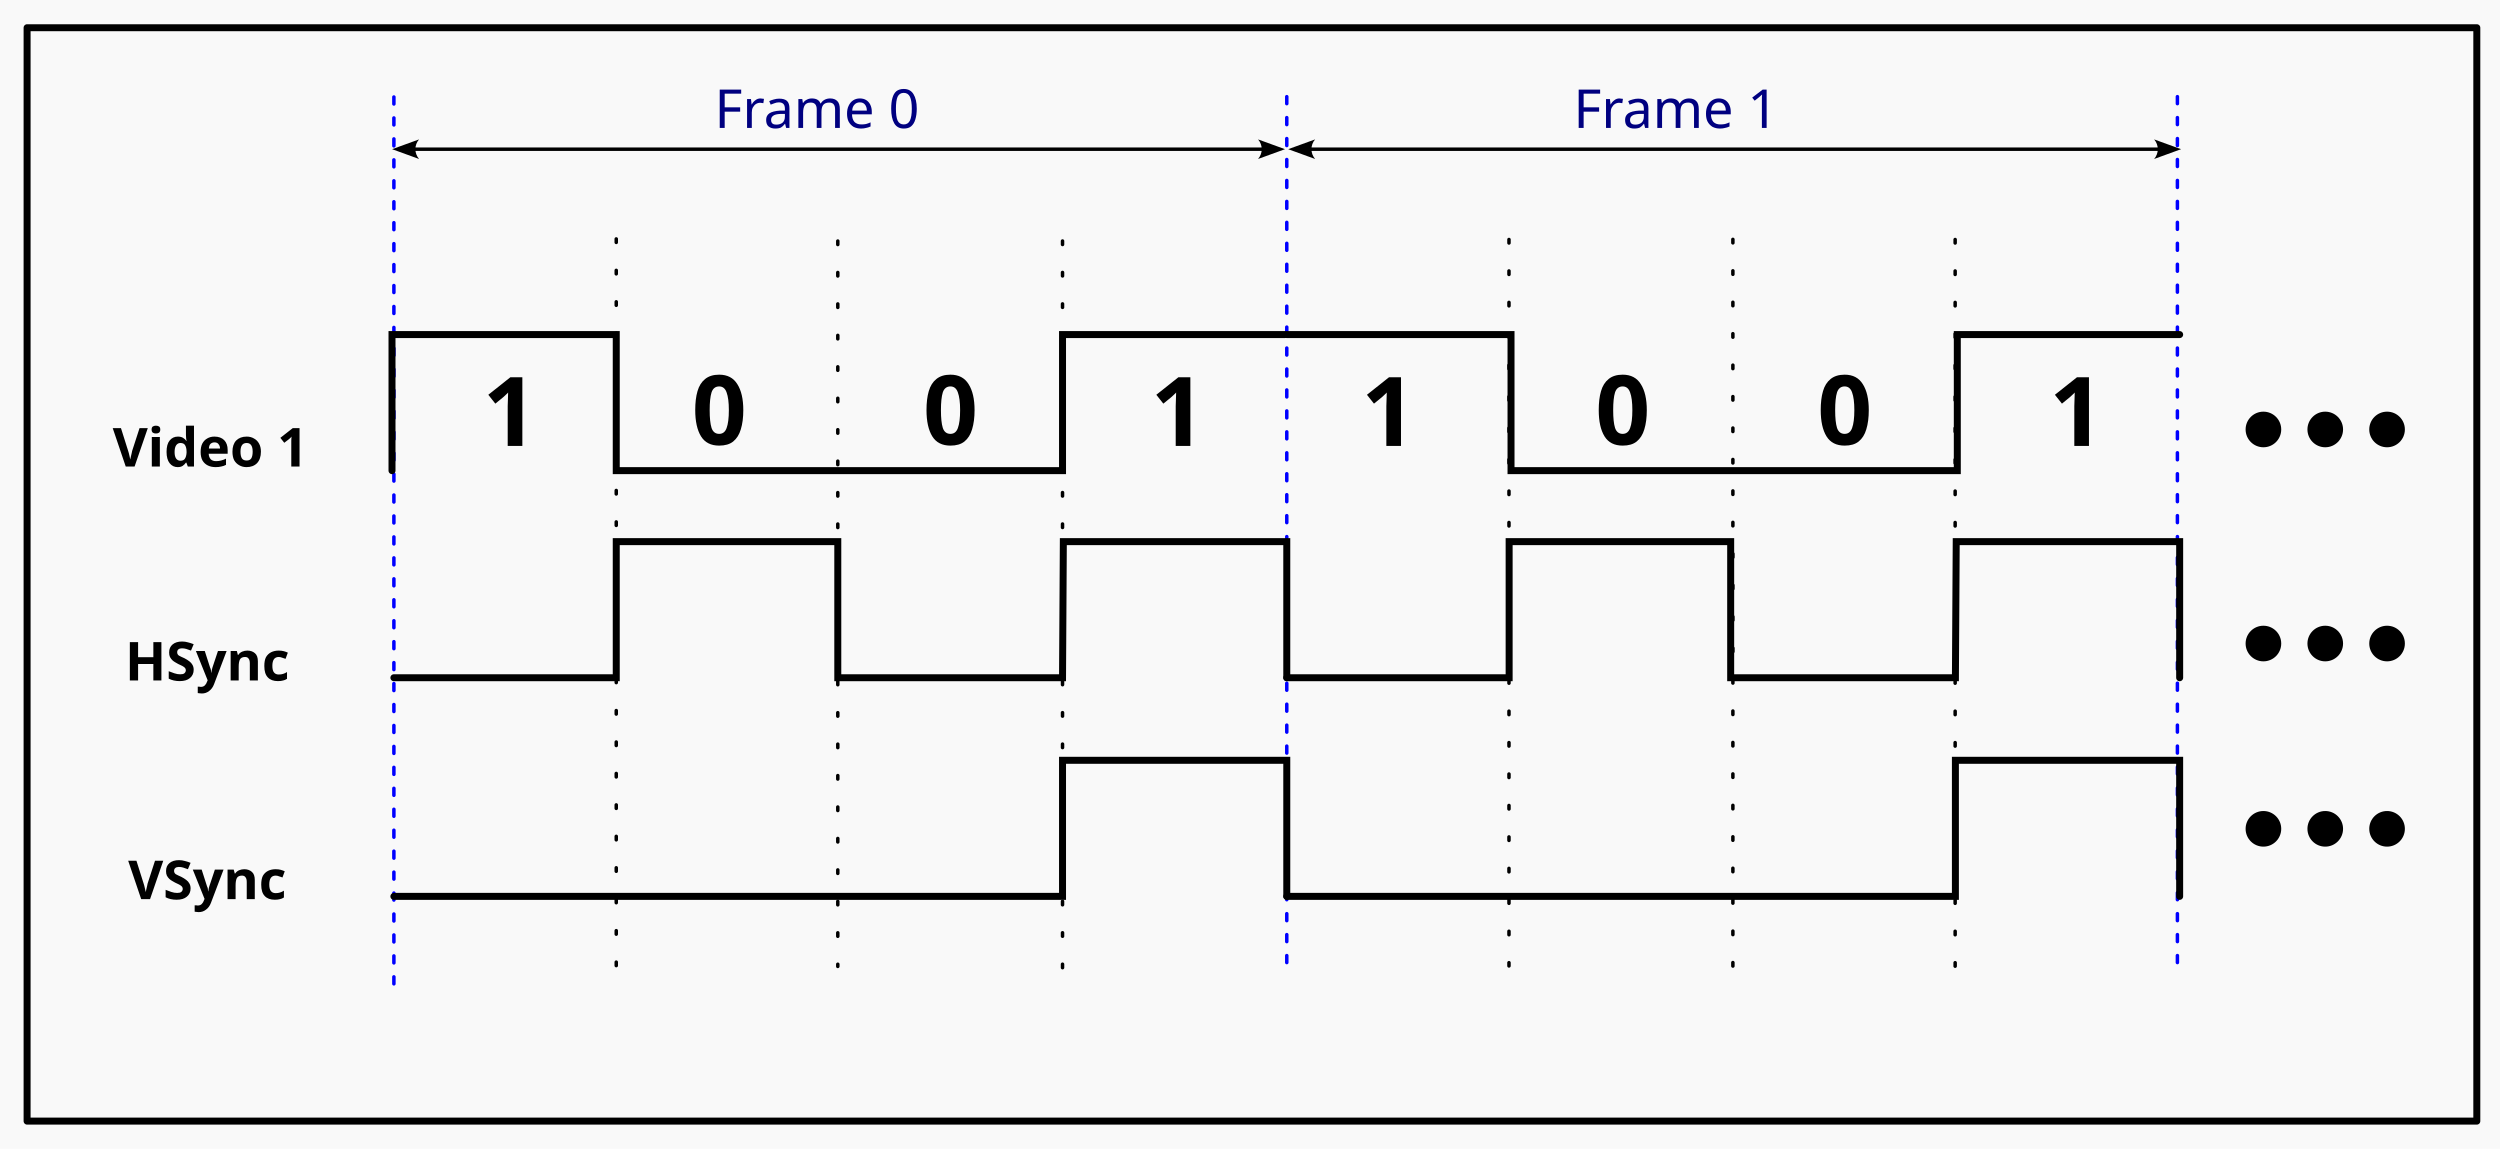
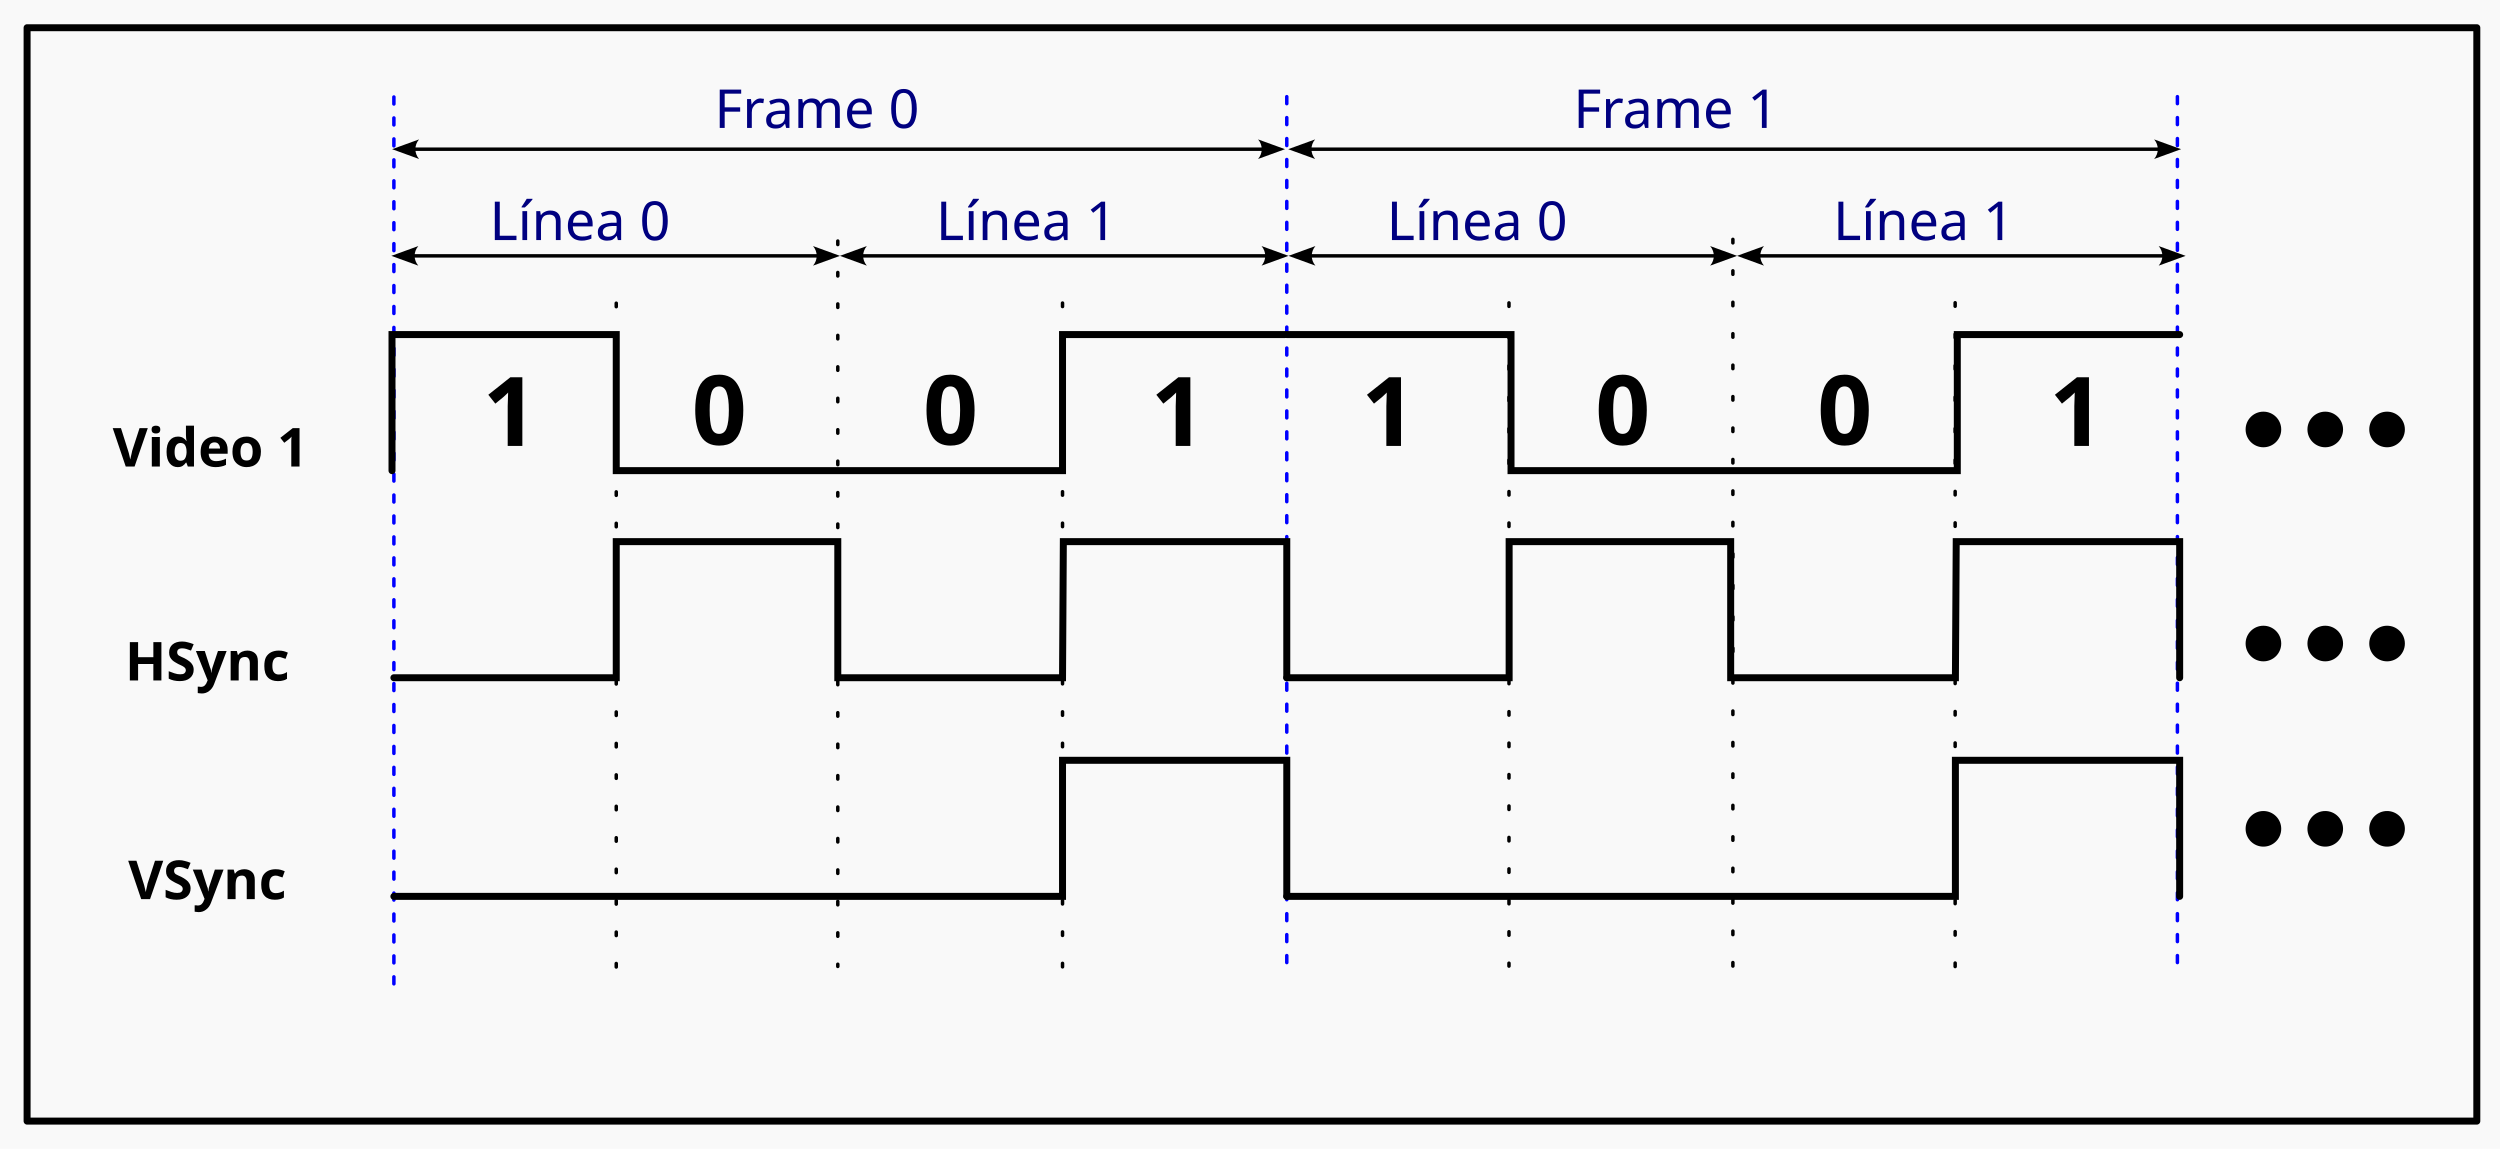
<svg xmlns="http://www.w3.org/2000/svg" width="189.389mm" height="87.031mm" viewBox="0 0 189.389 87.031" version="1.1" id="svg1">
  <defs id="defs1">
    <marker style="overflow:visible" id="ConcaveTriangle" refX="0" refY="0" orient="auto-start-reverse" markerWidth="1" markerHeight="1" viewBox="0 0 1 1" preserveAspectRatio="xMidYMid">
      <path transform="scale(0.7)" d="M -2,-4 9,0 -2,4 c 2,-2.33 2,-5.66 0,-8 z" style="fill:context-stroke;fill-rule:evenodd;stroke:none" id="path8" />
+     </marker>
+     <marker style="overflow:visible" id="ConcaveTriangle-7" refX="0" refY="0" orient="auto-start-reverse" markerWidth="1" markerHeight="1" viewBox="0 0 1 1" preserveAspectRatio="xMidYMid">
+       <path transform="scale(0.7)" d="M -2,-4 9,0 -2,4 c 2,-2.33 2,-5.66 0,-8 z" style="fill:context-stroke;fill-rule:evenodd;stroke:none" id="path8-5" />
    </marker>
  </defs>
  <g id="layer2" style="display:inline" transform="translate(3.61751,-13.46452)">
    <rect style="fill:#f9f9f9;stroke:none;stroke-width:0.529;stroke-linecap:round;stroke-linejoin:round;stroke-dasharray:none;stroke-dashoffset:0;stroke-opacity:1" id="rect16" width="189.389" height="87.031" x="-3.618" y="13.465" />
    <rect style="fill:#f9f9f9;stroke:#000000;stroke-width:0.529;stroke-linecap:round;stroke-linejoin:round;stroke-dasharray:none;stroke-dashoffset:0;stroke-opacity:1" id="rect15" width="185.58" height="82.831" x="-1.565" y="15.565" />
  </g>
  <g id="layer1" style="display:inline" transform="translate(3.61751,-13.46452)">
-     <path style="fill:#2a7fff;stroke:#000000;stroke-width:0.265;stroke-linecap:round;stroke-linejoin:round;stroke-dasharray:0.265, 2.117;stroke-dashoffset:0;stroke-opacity:1" d="m 144.496,31.609 v 55.164" id="path42" />
-     <path style="fill:#2a7fff;stroke:#000000;stroke-width:0.265;stroke-linecap:round;stroke-linejoin:round;stroke-dasharray:0.265, 2.117;stroke-dashoffset:0;stroke-opacity:1" d="M 110.696,31.608 V 86.64" id="path41" />
-     <path style="fill:#2a7fff;stroke:#000000;stroke-width:0.265;stroke-linecap:round;stroke-linejoin:round;stroke-dasharray:0.265, 2.117;stroke-dashoffset:0;stroke-opacity:1" d="M 43.067,31.564 V 87.742" id="path32" />
+     <path style="fill:#2a7fff;stroke:#000000;stroke-width:0.265;stroke-linecap:round;stroke-linejoin:round;stroke-dasharray:0.265, 2.117;stroke-dashoffset:0;stroke-opacity:1" d="M 144.496,36.399 V 86.772" id="path42" />
+     <path style="fill:#2a7fff;stroke:#000000;stroke-width:0.265;stroke-linecap:round;stroke-linejoin:round;stroke-dasharray:0.265, 2.117;stroke-dashoffset:0;stroke-opacity:1" d="M 110.696,36.41 V 86.652" id="path41" />
+     <path style="fill:#2a7fff;stroke:#000000;stroke-width:0.265;stroke-linecap:round;stroke-linejoin:round;stroke-dasharray:0.265, 2.117;stroke-dashoffset:0;stroke-opacity:1" d="M 43.067,36.433 V 87.742" id="path32" />
    <path style="fill:#2a7fff;stroke:#000000;stroke-width:0.265;stroke-linecap:round;stroke-linejoin:round;stroke-dasharray:0.265, 2.117;stroke-dashoffset:0;stroke-opacity:1" d="m 127.658,31.598 v 55.175" id="path4" />
-     <path style="fill:#2a7fff;stroke:#000000;stroke-width:0.265;stroke-linecap:round;stroke-linejoin:round;stroke-dasharray:0.265, 2.117;stroke-dashoffset:0;stroke-opacity:1" d="M 76.875,31.722 V 86.809" id="path3" />
+     <path style="fill:#2a7fff;stroke:#000000;stroke-width:0.265;stroke-linecap:round;stroke-linejoin:round;stroke-dasharray:0.265, 2.117;stroke-dashoffset:0;stroke-opacity:1" d="M 76.875,36.422 V 86.816" id="path3" />
    <path style="fill:#2a7fff;stroke:#000000;stroke-width:0.265;stroke-linecap:round;stroke-linejoin:round;stroke-dasharray:0.265, 2.117;stroke-dashoffset:0;stroke-opacity:1" d="M 59.85,31.725 V 86.677" id="path2" />
    <path style="fill:#2a7fff;stroke:#000000;stroke-width:0.265;stroke-linecap:round;stroke-linejoin:round;stroke-dasharray:none;stroke-dashoffset:0;stroke-opacity:1;marker-start:url(#ConcaveTriangle);marker-end:url(#ConcaveTriangle)" d="M 27.757,24.766 H 92.059" id="path58" />
    <text xml:space="preserve" style="font-weight:bold;font-size:4.076px;font-family:Ubuntu;-inkscape-font-specification:'Ubuntu Bold';text-align:center;writing-mode:lr-tb;direction:ltr;text-anchor:middle;fill:#000080;stroke:none;stroke-width:0.34;stroke-linecap:round" x="60.918" y="23.157" id="text9">
      <tspan id="tspan9" style="font-style:normal;font-variant:normal;font-weight:normal;font-stretch:normal;font-family:Ubuntu;-inkscape-font-specification:Ubuntu;fill:#000080;stroke:none;stroke-width:0.34" x="60.918" y="23.157">Frame 0</tspan>
    </text>
    <path style="fill:#2a7fff;stroke:#000000;stroke-width:0.265;stroke-linecap:round;stroke-linejoin:round;stroke-dasharray:none;stroke-dashoffset:0;stroke-opacity:1;marker-start:url(#ConcaveTriangle);marker-end:url(#ConcaveTriangle)" d="M 95.639,24.766 H 159.941" id="path13" />
    <text xml:space="preserve" style="font-weight:bold;font-size:4.076px;font-family:Ubuntu;-inkscape-font-specification:'Ubuntu Bold';text-align:center;writing-mode:lr-tb;direction:ltr;text-anchor:middle;fill:#000080;stroke:none;stroke-width:0.34;stroke-linecap:round" x="125.988" y="23.157" id="text14">
      <tspan id="tspan14" style="font-style:normal;font-variant:normal;font-weight:normal;font-stretch:normal;font-family:Ubuntu;-inkscape-font-specification:Ubuntu;fill:#000080;stroke:none;stroke-width:0.34" x="125.988" y="23.157">Frame 1</tspan>
    </text>
    <circle style="fill:#000000;stroke:none;stroke-width:1.058;stroke-linejoin:round;stroke-dasharray:2.117, 6.35" id="path14" cx="167.849" cy="45.999" r="1.349" />
    <circle style="fill:#000000;stroke:none;stroke-width:1.058;stroke-linejoin:round;stroke-dasharray:2.117, 6.35" id="circle14" cx="172.533" cy="45.999" r="1.349" />
    <circle style="fill:#000000;stroke:none;stroke-width:1.058;stroke-linejoin:round;stroke-dasharray:2.117, 6.35" id="circle15" cx="177.216" cy="45.999" r="1.349" />
    <path style="fill:#2a7fff;stroke:#0000ff;stroke-width:0.265;stroke-linecap:round;stroke-linejoin:round;stroke-dasharray:0.529, 1.058;stroke-dashoffset:0;stroke-opacity:1" d="m 93.863,20.788 v 65.852" id="path16" />
    <path style="fill:#2a7fff;stroke:#0000ff;stroke-width:0.265;stroke-linecap:round;stroke-linejoin:round;stroke-dasharray:0.529, 1.058;stroke-dashoffset:0;stroke-opacity:1" d="M 26.222,20.813 V 88.307" id="path19" />
    <path style="fill:#2a7fff;stroke:#0000ff;stroke-width:0.265;stroke-linecap:round;stroke-linejoin:round;stroke-dasharray:0.529, 1.058;stroke-dashoffset:0;stroke-opacity:1" d="M 161.333,20.787 V 86.527" id="path20" />
    <text xml:space="preserve" style="font-weight:bold;font-size:4.076px;font-family:Ubuntu;-inkscape-font-specification:'Ubuntu Bold';text-align:center;writing-mode:lr-tb;direction:ltr;text-anchor:middle;fill:#000000;stroke:none;stroke-width:0.34;stroke-linecap:round" x="14.971" y="43.707" id="text20">
      <tspan id="tspan20" style="font-style:normal;font-variant:normal;font-weight:bold;font-stretch:normal;font-family:Ubuntu;-inkscape-font-specification:'Ubuntu Bold';fill:#000000;stroke:none;stroke-width:0.34" x="14.971" y="43.707" />
      <tspan style="font-style:normal;font-variant:normal;font-weight:bold;font-stretch:normal;font-family:Ubuntu;-inkscape-font-specification:'Ubuntu Bold';fill:#000000;stroke:none;stroke-width:0.34" x="14.971" y="48.802" id="tspan21">Video 1</tspan>
    </text>
    <path style="fill:none;stroke:#000000;stroke-width:0.529;stroke-linecap:round;stroke-dasharray:none" d="M 26.222,64.807 H 43.067 V 54.498 H 59.85 V 64.807 H 76.875 l 0.061,-10.309 h 16.927 l 0,10.309" id="path11" />
    <circle style="fill:#000000;stroke:none;stroke-width:1.058;stroke-linejoin:round;stroke-dasharray:2.117, 6.35" id="circle13" cx="167.849" cy="62.216" r="1.349" />
    <circle style="fill:#000000;stroke:none;stroke-width:1.058;stroke-linejoin:round;stroke-dasharray:2.117, 6.35" id="circle16" cx="172.533" cy="62.216" r="1.349" />
    <circle style="fill:#000000;stroke:none;stroke-width:1.058;stroke-linejoin:round;stroke-dasharray:2.117, 6.35" id="circle17" cx="177.216" cy="62.216" r="1.349" />
    <text xml:space="preserve" style="font-weight:bold;font-size:4.076px;font-family:Ubuntu;-inkscape-font-specification:'Ubuntu Bold';text-align:center;writing-mode:lr-tb;direction:ltr;text-anchor:middle;fill:#000000;stroke:none;stroke-width:0.34;stroke-linecap:round" x="14.735" y="59.924" id="text18">
      <tspan id="tspan17" style="font-style:normal;font-variant:normal;font-weight:bold;font-stretch:normal;font-family:Ubuntu;-inkscape-font-specification:'Ubuntu Bold';fill:#000000;stroke:none;stroke-width:0.34" x="14.735" y="59.924" />
      <tspan style="font-style:normal;font-variant:normal;font-weight:bold;font-stretch:normal;font-family:Ubuntu;-inkscape-font-specification:'Ubuntu Bold';fill:#000000;stroke:none;stroke-width:0.34" x="14.735" y="65.019" id="tspan18">HSync</tspan>
    </text>
    <text xml:space="preserve" style="font-weight:bold;font-size:7.291px;font-family:Ubuntu;-inkscape-font-specification:'Ubuntu Bold';text-align:start;writing-mode:lr-tb;direction:ltr;text-anchor:start;fill:#000000;stroke:none;stroke-width:1.058;stroke-linejoin:round;stroke-dasharray:2.117, 6.35" x="32.938" y="47.247" id="text27">
      <tspan id="tspan27" style="fill:#000000;stroke:none;stroke-width:1.058" x="32.938" y="47.247">1</tspan>
    </text>
    <text xml:space="preserve" style="font-weight:bold;font-size:7.291px;font-family:Ubuntu;-inkscape-font-specification:'Ubuntu Bold';text-align:start;writing-mode:lr-tb;direction:ltr;text-anchor:start;fill:#000000;stroke:none;stroke-width:1.058;stroke-linejoin:round;stroke-dasharray:2.117, 6.35" x="48.785" y="47.145" id="text28">
      <tspan id="tspan28" style="fill:#000000;stroke:none;stroke-width:1.058" x="48.785" y="47.145">0</tspan>
    </text>
    <path style="fill:none;stroke:#000000;stroke-width:0.529;stroke-linecap:round;stroke-dasharray:none" d="M 26.222,81.371 H 76.875 V 71.062 H 93.863 V 81.371" id="path33" />
    <text xml:space="preserve" style="font-weight:bold;font-size:4.076px;font-family:Ubuntu;-inkscape-font-specification:'Ubuntu Bold';text-align:center;writing-mode:lr-tb;direction:ltr;text-anchor:middle;fill:#000000;stroke:none;stroke-width:0.34;stroke-linecap:round" x="14.735" y="76.488" id="text36">
      <tspan id="tspan35" style="font-style:normal;font-variant:normal;font-weight:bold;font-stretch:normal;font-family:Ubuntu;-inkscape-font-specification:'Ubuntu Bold';fill:#000000;stroke:none;stroke-width:0.34" x="14.735" y="76.488" />
      <tspan style="font-style:normal;font-variant:normal;font-weight:bold;font-stretch:normal;font-family:Ubuntu;-inkscape-font-specification:'Ubuntu Bold';fill:#000000;stroke:none;stroke-width:0.34" x="14.735" y="81.582" id="tspan36">VSync</tspan>
    </text>
    <circle style="fill:#000000;stroke:none;stroke-width:1.058;stroke-linejoin:round;stroke-dasharray:2.117, 6.35" id="circle46" cx="167.849" cy="76.253" r="1.349" />
    <circle style="fill:#000000;stroke:none;stroke-width:1.058;stroke-linejoin:round;stroke-dasharray:2.117, 6.35" id="circle47" cx="172.533" cy="76.253" r="1.349" />
    <circle style="fill:#000000;stroke:none;stroke-width:1.058;stroke-linejoin:round;stroke-dasharray:2.117, 6.35" id="circle48" cx="177.216" cy="76.253" r="1.349" />
    <path style="fill:none;stroke:#000000;stroke-width:0.529;stroke-linecap:round;stroke-dasharray:none" d="M 93.863,64.807 H 110.708 V 54.498 h 16.783 v 10.309 h 17.025 l 0.061,-10.309 h 16.927 v 10.309" id="path47" />
    <path style="fill:none;stroke:#000000;stroke-width:0.529;stroke-linecap:round;stroke-dasharray:none" d="M 93.863,81.371 H 144.515 V 71.062 h 16.988 V 81.371" id="path49" />
    <text xml:space="preserve" style="font-weight:bold;font-size:7.291px;font-family:Ubuntu;-inkscape-font-specification:'Ubuntu Bold';text-align:start;writing-mode:lr-tb;direction:ltr;text-anchor:start;fill:#000000;stroke:none;stroke-width:1.058;stroke-linejoin:round;stroke-dasharray:2.117, 6.35" x="66.306" y="47.145" id="text1">
      <tspan id="tspan1" style="fill:#000000;stroke:none;stroke-width:1.058" x="66.306" y="47.145">0</tspan>
    </text>
    <text xml:space="preserve" style="font-weight:bold;font-size:7.291px;font-family:Ubuntu;-inkscape-font-specification:'Ubuntu Bold';text-align:start;writing-mode:lr-tb;direction:ltr;text-anchor:start;fill:#000000;stroke:none;stroke-width:1.058;stroke-linejoin:round;stroke-dasharray:2.117, 6.35" x="83.543" y="47.247" id="text2">
      <tspan id="tspan2" style="fill:#000000;stroke:none;stroke-width:1.058" x="83.543" y="47.247">1</tspan>
    </text>
    <path style="fill:none;stroke:#000000;stroke-width:0.529;stroke-linecap:round;stroke-dasharray:none" d="m 93.72,38.81 -16.845,0 v 10.309 l -33.808,0 V 38.81 H 26.079 v 10.309" id="path5" />
    <path style="fill:none;stroke:#000000;stroke-width:0.529;stroke-linecap:round;stroke-dasharray:none" d="M 161.504,38.81 H 144.659 V 49.119 H 110.851 V 38.81 H 93.863" id="path6" />
    <text xml:space="preserve" style="font-weight:bold;font-size:7.291px;font-family:Ubuntu;-inkscape-font-specification:'Ubuntu Bold';text-align:start;writing-mode:lr-tb;direction:ltr;text-anchor:start;fill:#000000;stroke:none;stroke-width:1.058;stroke-linejoin:round;stroke-dasharray:2.117, 6.35" x="99.5" y="47.247" id="text6">
      <tspan id="tspan6" style="fill:#000000;stroke:none;stroke-width:1.058" x="99.5" y="47.247">1</tspan>
    </text>
    <text xml:space="preserve" style="font-weight:bold;font-size:7.291px;font-family:Ubuntu;-inkscape-font-specification:'Ubuntu Bold';text-align:start;writing-mode:lr-tb;direction:ltr;text-anchor:start;fill:#000000;stroke:none;stroke-width:1.058;stroke-linejoin:round;stroke-dasharray:2.117, 6.35" x="117.23" y="47.145" id="text7">
      <tspan id="tspan7" style="fill:#000000;stroke:none;stroke-width:1.058" x="117.23" y="47.145">0</tspan>
    </text>
    <text xml:space="preserve" style="font-weight:bold;font-size:7.291px;font-family:Ubuntu;-inkscape-font-specification:'Ubuntu Bold';text-align:start;writing-mode:lr-tb;direction:ltr;text-anchor:start;fill:#000000;stroke:none;stroke-width:1.058;stroke-linejoin:round;stroke-dasharray:2.117, 6.35" x="134.047" y="47.145" id="text10">
      <tspan id="tspan10" style="fill:#000000;stroke:none;stroke-width:1.058" x="134.047" y="47.145">0</tspan>
    </text>
    <text xml:space="preserve" style="font-weight:bold;font-size:7.291px;font-family:Ubuntu;-inkscape-font-specification:'Ubuntu Bold';text-align:start;writing-mode:lr-tb;direction:ltr;text-anchor:start;fill:#000000;stroke:none;stroke-width:1.058;stroke-linejoin:round;stroke-dasharray:2.117, 6.35" x="151.618" y="47.247" id="text11">
      <tspan id="tspan11" style="fill:#000000;stroke:none;stroke-width:1.058" x="151.618" y="47.247">1</tspan>
    </text>
+     <path style="display:inline;fill:#2a7fff;stroke:#000000;stroke-width:0.265;stroke-linecap:round;stroke-linejoin:round;stroke-dasharray:none;stroke-dashoffset:0;stroke-opacity:1;marker-start:url(#ConcaveTriangle-7);marker-end:url(#ConcaveTriangle-7)" d="M 27.7,32.847 H 58.345" id="path4-2" />
+     <text xml:space="preserve" style="font-weight:bold;font-size:4.076px;font-family:Ubuntu;-inkscape-font-specification:'Ubuntu Bold';text-align:center;writing-mode:lr-tb;direction:ltr;text-anchor:middle;display:inline;fill:#000080;stroke:none;stroke-width:0.34;stroke-linecap:round" x="42.969" y="31.649" id="text1-9">
+       <tspan id="tspan1-1" style="font-style:normal;font-variant:normal;font-weight:normal;font-stretch:normal;font-family:Ubuntu;-inkscape-font-specification:Ubuntu;fill:#000080;stroke:none;stroke-width:0.34" x="42.969" y="31.649">Línea 0</tspan>
+     </text>
+     <path style="display:inline;fill:#2a7fff;stroke:#000000;stroke-width:0.265;stroke-linecap:round;stroke-linejoin:round;stroke-dasharray:none;stroke-dashoffset:0;stroke-opacity:1;marker-start:url(#ConcaveTriangle-7);marker-end:url(#ConcaveTriangle-7)" d="M 61.678,32.847 H 92.323" id="path5-2" />
+     <text xml:space="preserve" style="font-weight:bold;font-size:4.076px;font-family:Ubuntu;-inkscape-font-specification:'Ubuntu Bold';text-align:center;writing-mode:lr-tb;direction:ltr;text-anchor:middle;display:inline;fill:#000080;stroke:none;stroke-width:0.34;stroke-linecap:round" x="76.789" y="31.649" id="text5">
+       <tspan id="tspan5" style="font-style:normal;font-variant:normal;font-weight:normal;font-stretch:normal;font-family:Ubuntu;-inkscape-font-specification:Ubuntu;fill:#000080;stroke:none;stroke-width:0.34" x="76.789" y="31.649">Línea 1</tspan>
+     </text>
+     <path style="display:inline;fill:#2a7fff;stroke:#000000;stroke-width:0.265;stroke-linecap:round;stroke-linejoin:round;stroke-dasharray:none;stroke-dashoffset:0;stroke-opacity:1;marker-start:url(#ConcaveTriangle-7);marker-end:url(#ConcaveTriangle-7)" d="m 95.662,32.847 h 30.645" id="path1" />
+     <text xml:space="preserve" style="font-weight:bold;font-size:4.076px;font-family:Ubuntu;-inkscape-font-specification:'Ubuntu Bold';text-align:center;writing-mode:lr-tb;direction:ltr;text-anchor:middle;display:inline;fill:#000080;stroke:none;stroke-width:0.34;stroke-linecap:round" x="110.931" y="31.649" id="text3">
+       <tspan id="tspan3" style="font-style:normal;font-variant:normal;font-weight:normal;font-stretch:normal;font-family:Ubuntu;-inkscape-font-specification:Ubuntu;fill:#000080;stroke:none;stroke-width:0.34" x="110.931" y="31.649">Línea 0</tspan>
+     </text>
+     <path style="display:inline;fill:#2a7fff;stroke:#000000;stroke-width:0.265;stroke-linecap:round;stroke-linejoin:round;stroke-dasharray:none;stroke-dashoffset:0;stroke-opacity:1;marker-start:url(#ConcaveTriangle-7);marker-end:url(#ConcaveTriangle-7)" d="m 129.641,32.847 h 30.645" id="path7" />
+     <text xml:space="preserve" style="font-weight:bold;font-size:4.076px;font-family:Ubuntu;-inkscape-font-specification:'Ubuntu Bold';text-align:center;writing-mode:lr-tb;direction:ltr;text-anchor:middle;display:inline;fill:#000080;stroke:none;stroke-width:0.34;stroke-linecap:round" x="144.751" y="31.649" id="text8">
+       <tspan id="tspan8" style="font-style:normal;font-variant:normal;font-weight:normal;font-stretch:normal;font-family:Ubuntu;-inkscape-font-specification:Ubuntu;fill:#000080;stroke:none;stroke-width:0.34" x="144.751" y="31.649">Línea 1</tspan>
+     </text>
  </g>
</svg>
